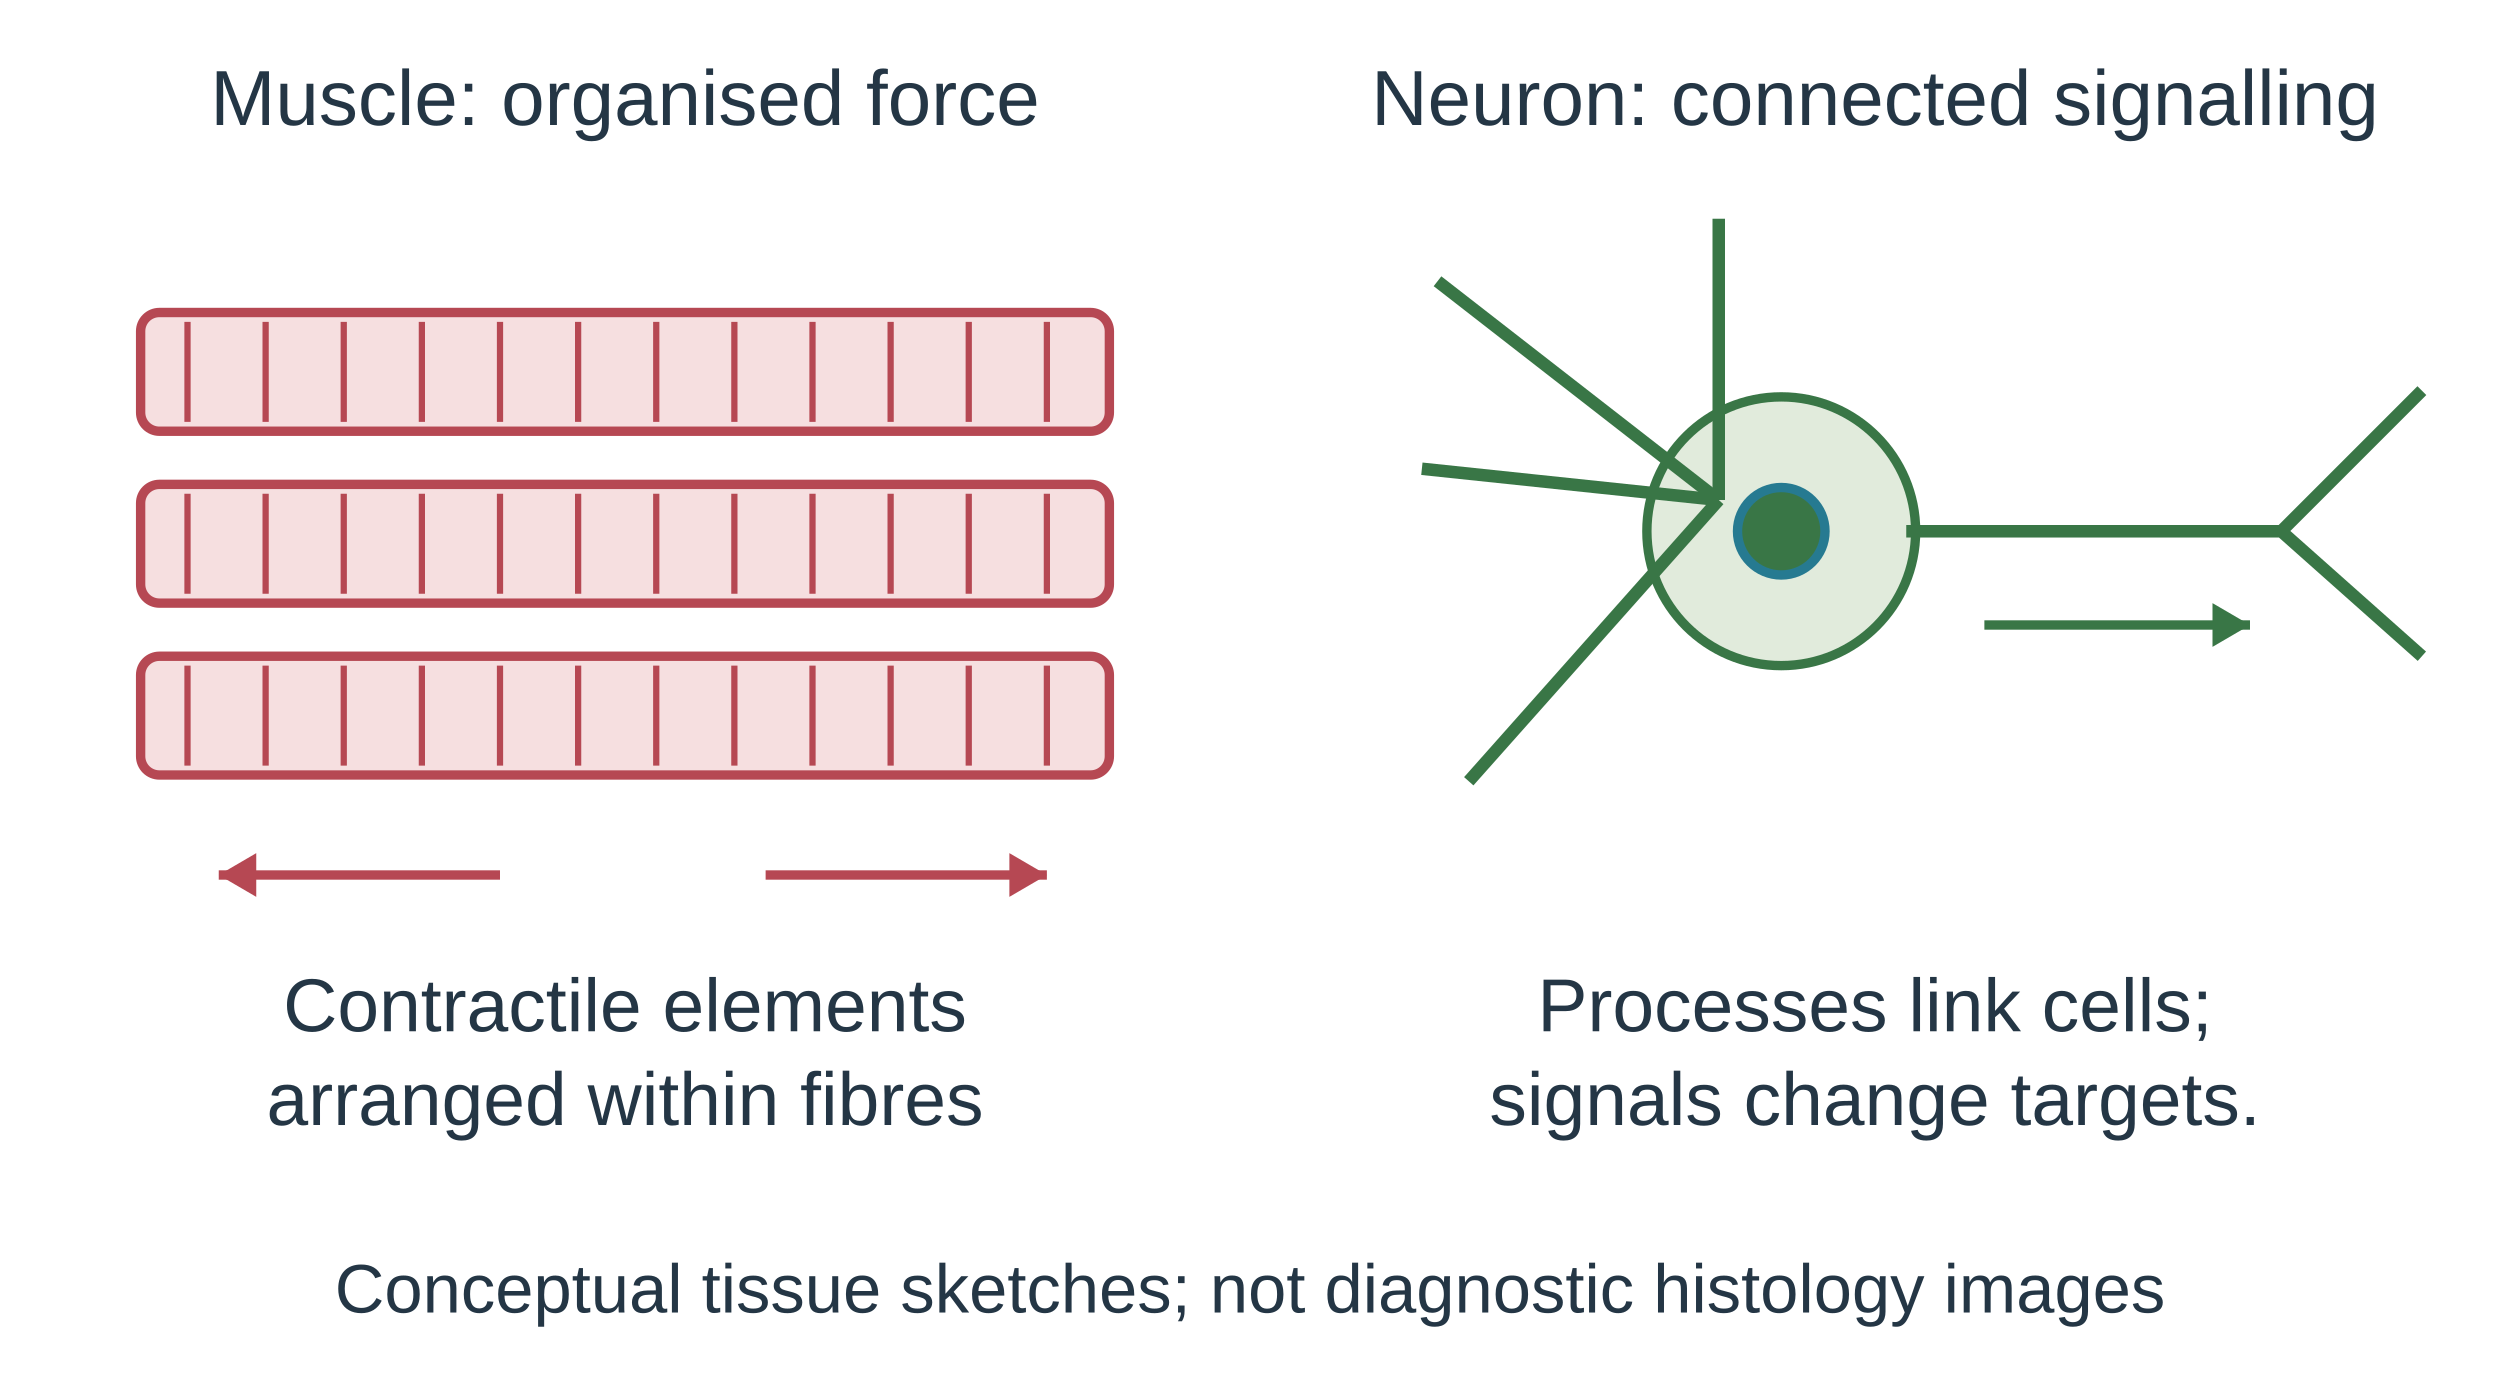
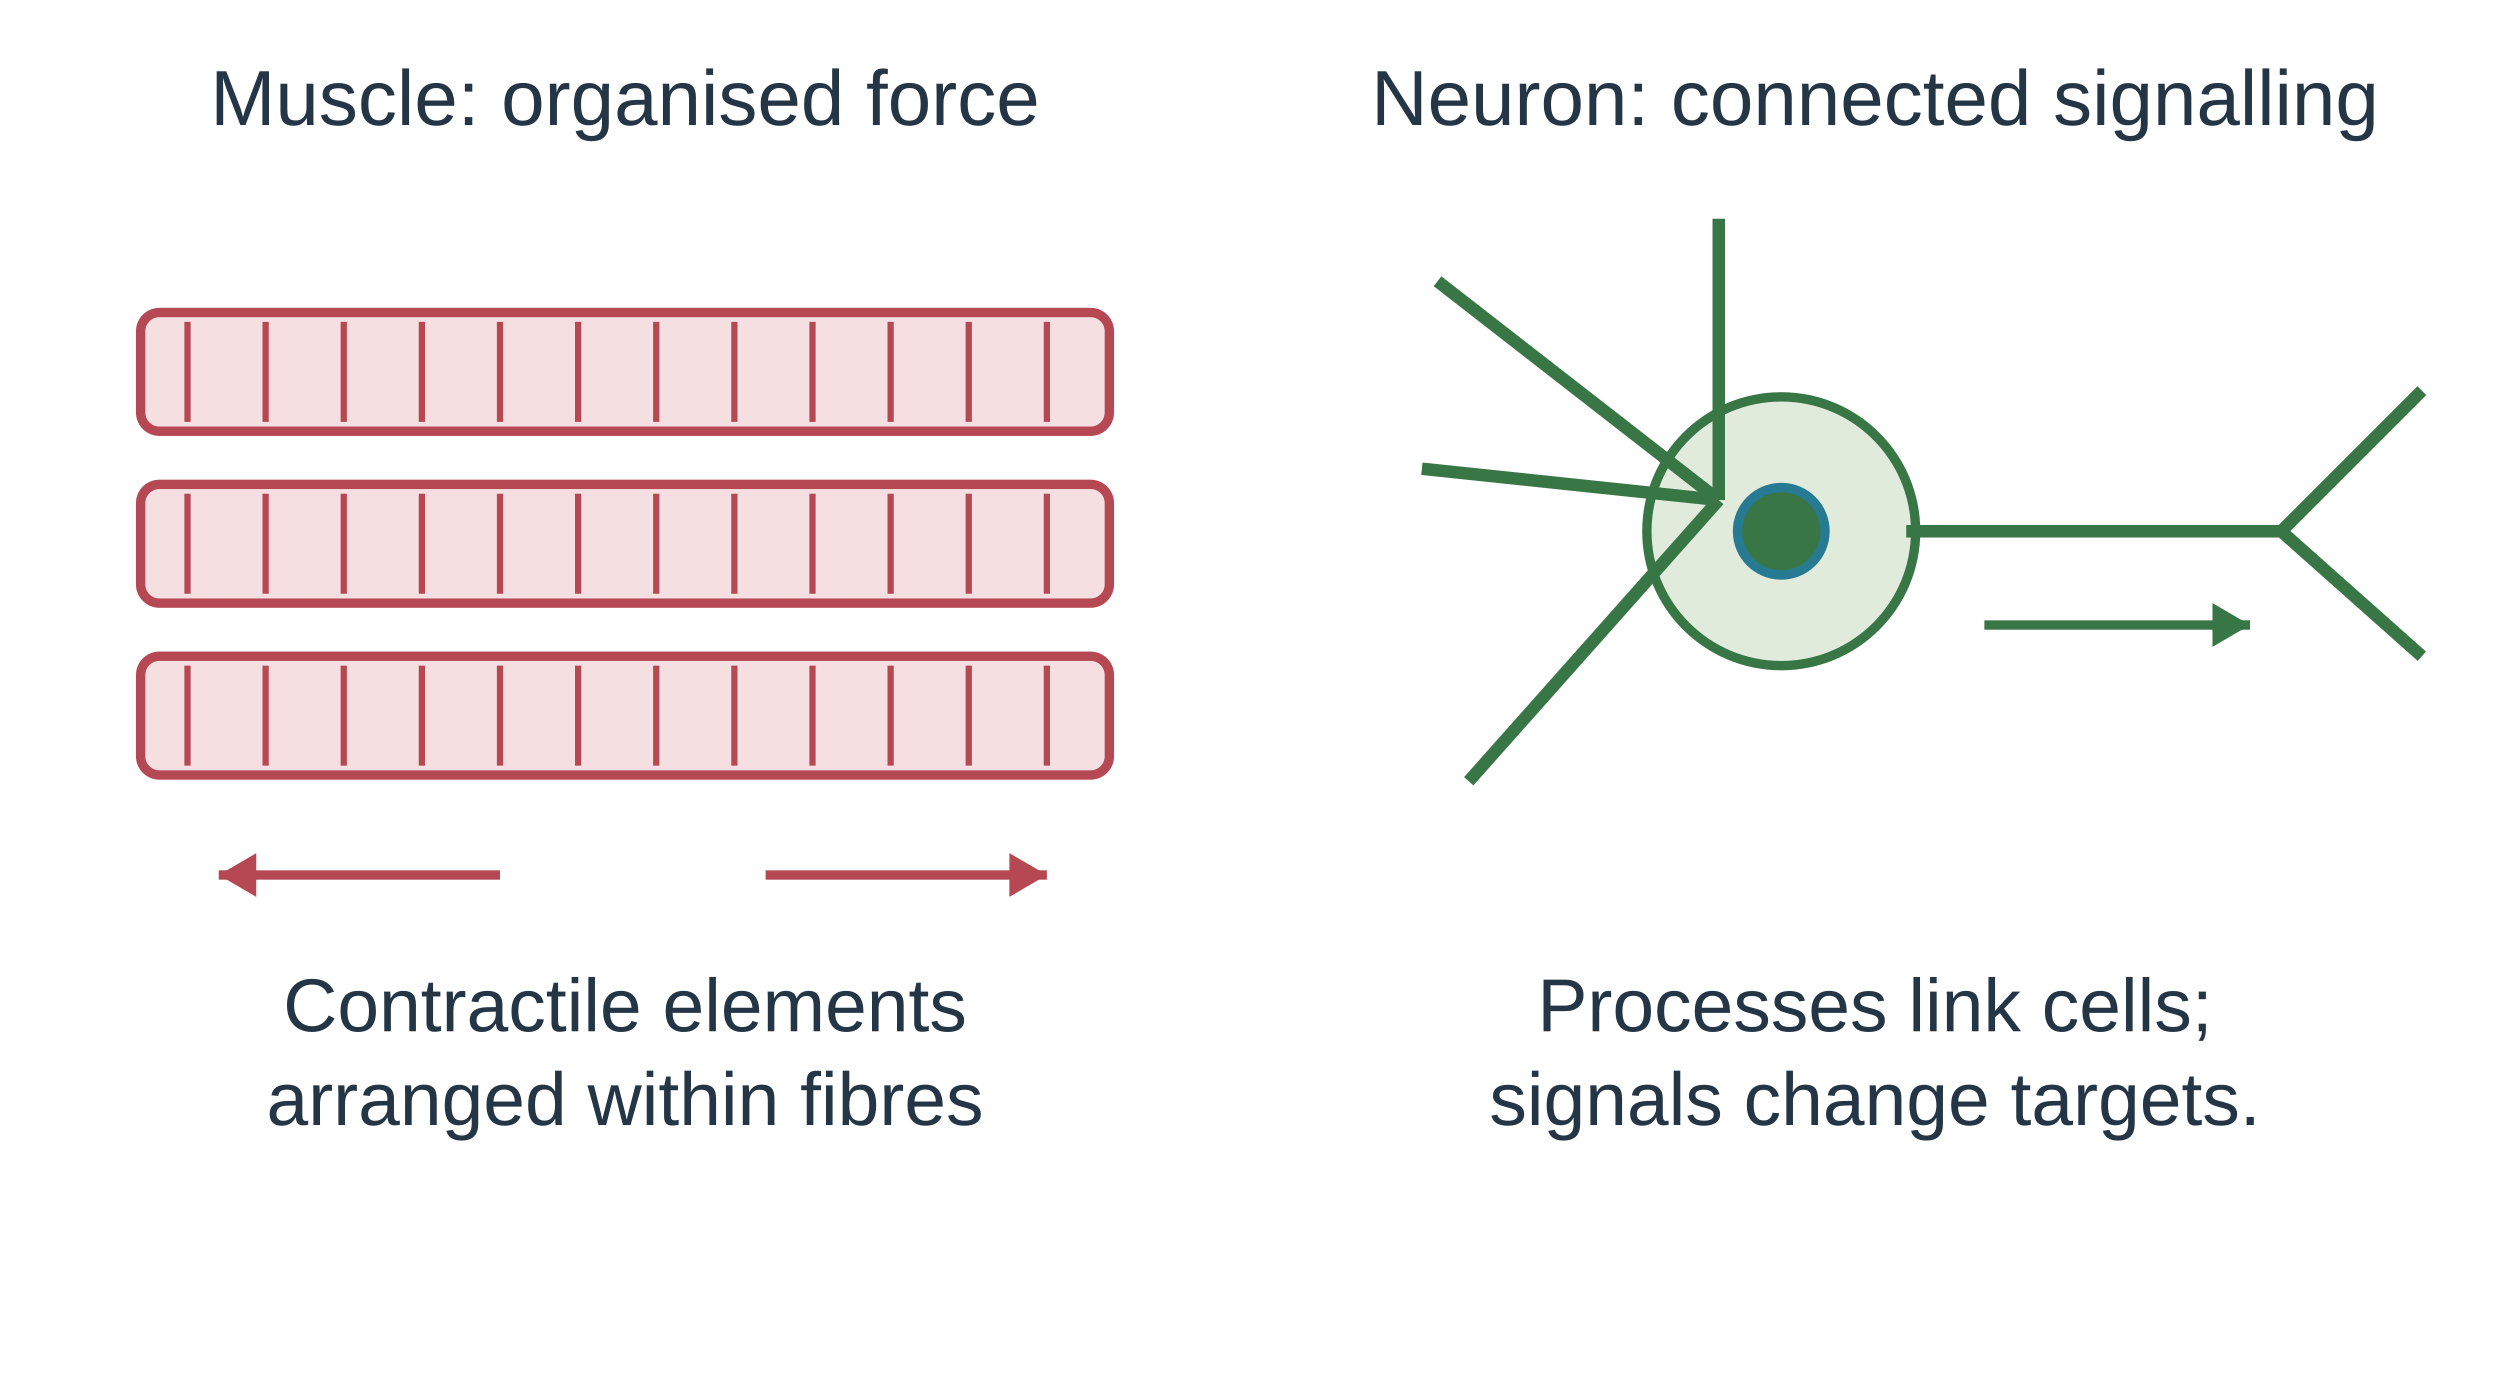
<svg xmlns="http://www.w3.org/2000/svg" viewBox="0 0 800 440" role="img" aria-labelledby="title desc">
  <g font-family="Arial, sans-serif">
    <text x="200" y="40" font-size="25" fill="#243645" text-anchor="middle">Muscle: organised force</text>
    <text x="600" y="40" font-size="25" fill="#243645" text-anchor="middle">Neuron: connected signalling</text>
    <rect x="45" y="100" width="310" height="38" rx="6" fill="#f6dfe0" stroke="#b64853" stroke-width="3" />
    <line x1="60" y1="103" x2="60" y2="135" stroke="#b64853" stroke-width="2" stroke-dasharray="" />
    <line x1="85" y1="103" x2="85" y2="135" stroke="#b64853" stroke-width="2" stroke-dasharray="" />
    <line x1="110" y1="103" x2="110" y2="135" stroke="#b64853" stroke-width="2" stroke-dasharray="" />
    <line x1="135" y1="103" x2="135" y2="135" stroke="#b64853" stroke-width="2" stroke-dasharray="" />
    <line x1="160" y1="103" x2="160" y2="135" stroke="#b64853" stroke-width="2" stroke-dasharray="" />
    <line x1="185" y1="103" x2="185" y2="135" stroke="#b64853" stroke-width="2" stroke-dasharray="" />
    <line x1="210" y1="103" x2="210" y2="135" stroke="#b64853" stroke-width="2" stroke-dasharray="" />
    <line x1="235" y1="103" x2="235" y2="135" stroke="#b64853" stroke-width="2" stroke-dasharray="" />
    <line x1="260" y1="103" x2="260" y2="135" stroke="#b64853" stroke-width="2" stroke-dasharray="" />
    <line x1="285" y1="103" x2="285" y2="135" stroke="#b64853" stroke-width="2" stroke-dasharray="" />
    <line x1="310" y1="103" x2="310" y2="135" stroke="#b64853" stroke-width="2" stroke-dasharray="" />
    <line x1="335" y1="103" x2="335" y2="135" stroke="#b64853" stroke-width="2" stroke-dasharray="" />
    <rect x="45" y="155" width="310" height="38" rx="6" fill="#f6dfe0" stroke="#b64853" stroke-width="3" />
    <line x1="60" y1="158" x2="60" y2="190" stroke="#b64853" stroke-width="2" stroke-dasharray="" />
    <line x1="85" y1="158" x2="85" y2="190" stroke="#b64853" stroke-width="2" stroke-dasharray="" />
    <line x1="110" y1="158" x2="110" y2="190" stroke="#b64853" stroke-width="2" stroke-dasharray="" />
    <line x1="135" y1="158" x2="135" y2="190" stroke="#b64853" stroke-width="2" stroke-dasharray="" />
    <line x1="160" y1="158" x2="160" y2="190" stroke="#b64853" stroke-width="2" stroke-dasharray="" />
    <line x1="185" y1="158" x2="185" y2="190" stroke="#b64853" stroke-width="2" stroke-dasharray="" />
    <line x1="210" y1="158" x2="210" y2="190" stroke="#b64853" stroke-width="2" stroke-dasharray="" />
    <line x1="235" y1="158" x2="235" y2="190" stroke="#b64853" stroke-width="2" stroke-dasharray="" />
    <line x1="260" y1="158" x2="260" y2="190" stroke="#b64853" stroke-width="2" stroke-dasharray="" />
    <line x1="285" y1="158" x2="285" y2="190" stroke="#b64853" stroke-width="2" stroke-dasharray="" />
    <line x1="310" y1="158" x2="310" y2="190" stroke="#b64853" stroke-width="2" stroke-dasharray="" />
    <line x1="335" y1="158" x2="335" y2="190" stroke="#b64853" stroke-width="2" stroke-dasharray="" />
    <rect x="45" y="210" width="310" height="38" rx="6" fill="#f6dfe0" stroke="#b64853" stroke-width="3" />
    <line x1="60" y1="213" x2="60" y2="245" stroke="#b64853" stroke-width="2" stroke-dasharray="" />
    <line x1="85" y1="213" x2="85" y2="245" stroke="#b64853" stroke-width="2" stroke-dasharray="" />
    <line x1="110" y1="213" x2="110" y2="245" stroke="#b64853" stroke-width="2" stroke-dasharray="" />
    <line x1="135" y1="213" x2="135" y2="245" stroke="#b64853" stroke-width="2" stroke-dasharray="" />
    <line x1="160" y1="213" x2="160" y2="245" stroke="#b64853" stroke-width="2" stroke-dasharray="" />
    <line x1="185" y1="213" x2="185" y2="245" stroke="#b64853" stroke-width="2" stroke-dasharray="" />
    <line x1="210" y1="213" x2="210" y2="245" stroke="#b64853" stroke-width="2" stroke-dasharray="" />
    <line x1="235" y1="213" x2="235" y2="245" stroke="#b64853" stroke-width="2" stroke-dasharray="" />
    <line x1="260" y1="213" x2="260" y2="245" stroke="#b64853" stroke-width="2" stroke-dasharray="" />
    <line x1="285" y1="213" x2="285" y2="245" stroke="#b64853" stroke-width="2" stroke-dasharray="" />
    <line x1="310" y1="213" x2="310" y2="245" stroke="#b64853" stroke-width="2" stroke-dasharray="" />
    <line x1="335" y1="213" x2="335" y2="245" stroke="#b64853" stroke-width="2" stroke-dasharray="" />
    <line x1="160" y1="280" x2="70" y2="280" stroke="#b64853" stroke-width="3" stroke-dasharray="" />
    <path d="M 70 280 l -12 -7 l 0 14 Z" fill="#b64853" transform="rotate(180.0 70 280)" />
    <line x1="245" y1="280" x2="335" y2="280" stroke="#b64853" stroke-width="3" stroke-dasharray="" />
    <path d="M 335 280 l -12 -7 l 0 14 Z" fill="#b64853" transform="rotate(0.0 335 280)" />
    <text x="200" y="330" font-size="24" fill="#243645" text-anchor="middle">Contractile elements</text>
    <text x="200" y="360" font-size="24" fill="#243645" text-anchor="middle">arranged within fibres</text>
    <circle cx="570" cy="170" r="43" fill="#e1ebdc" stroke="#397646" stroke-width="3" />
    <circle cx="570" cy="170" r="14" fill="#397646" stroke="#267a91" stroke-width="3" />
    <path d="M550 160 L460 90" fill="none" stroke="#397646" stroke-width="4" stroke-linejoin="round" />
    <path d="M550 160 L455 150" fill="none" stroke="#397646" stroke-width="4" stroke-linejoin="round" />
    <path d="M550 160 L470 250" fill="none" stroke="#397646" stroke-width="4" stroke-linejoin="round" />
    <path d="M550 160 L550 70" fill="none" stroke="#397646" stroke-width="4" stroke-linejoin="round" />
    <path d="M610 170 L730 170 L775 125 M730 170 L775 210" fill="none" stroke="#397646" stroke-width="4" stroke-linejoin="round" />
    <line x1="635" y1="200" x2="720" y2="200" stroke="#397646" stroke-width="3" stroke-dasharray="" />
    <path d="M 720 200 l -12 -7 l 0 14 Z" fill="#397646" transform="rotate(0.0 720 200)" />
    <text x="600" y="330" font-size="24" fill="#243645" text-anchor="middle">Processes link cells;</text>
    <text x="600" y="360" font-size="24" fill="#243645" text-anchor="middle">signals change targets.</text>
-     <text x="400" y="420" font-size="22" fill="#243645" text-anchor="middle">Conceptual tissue sketches; not diagnostic histology images</text>
  </g>
</svg>
